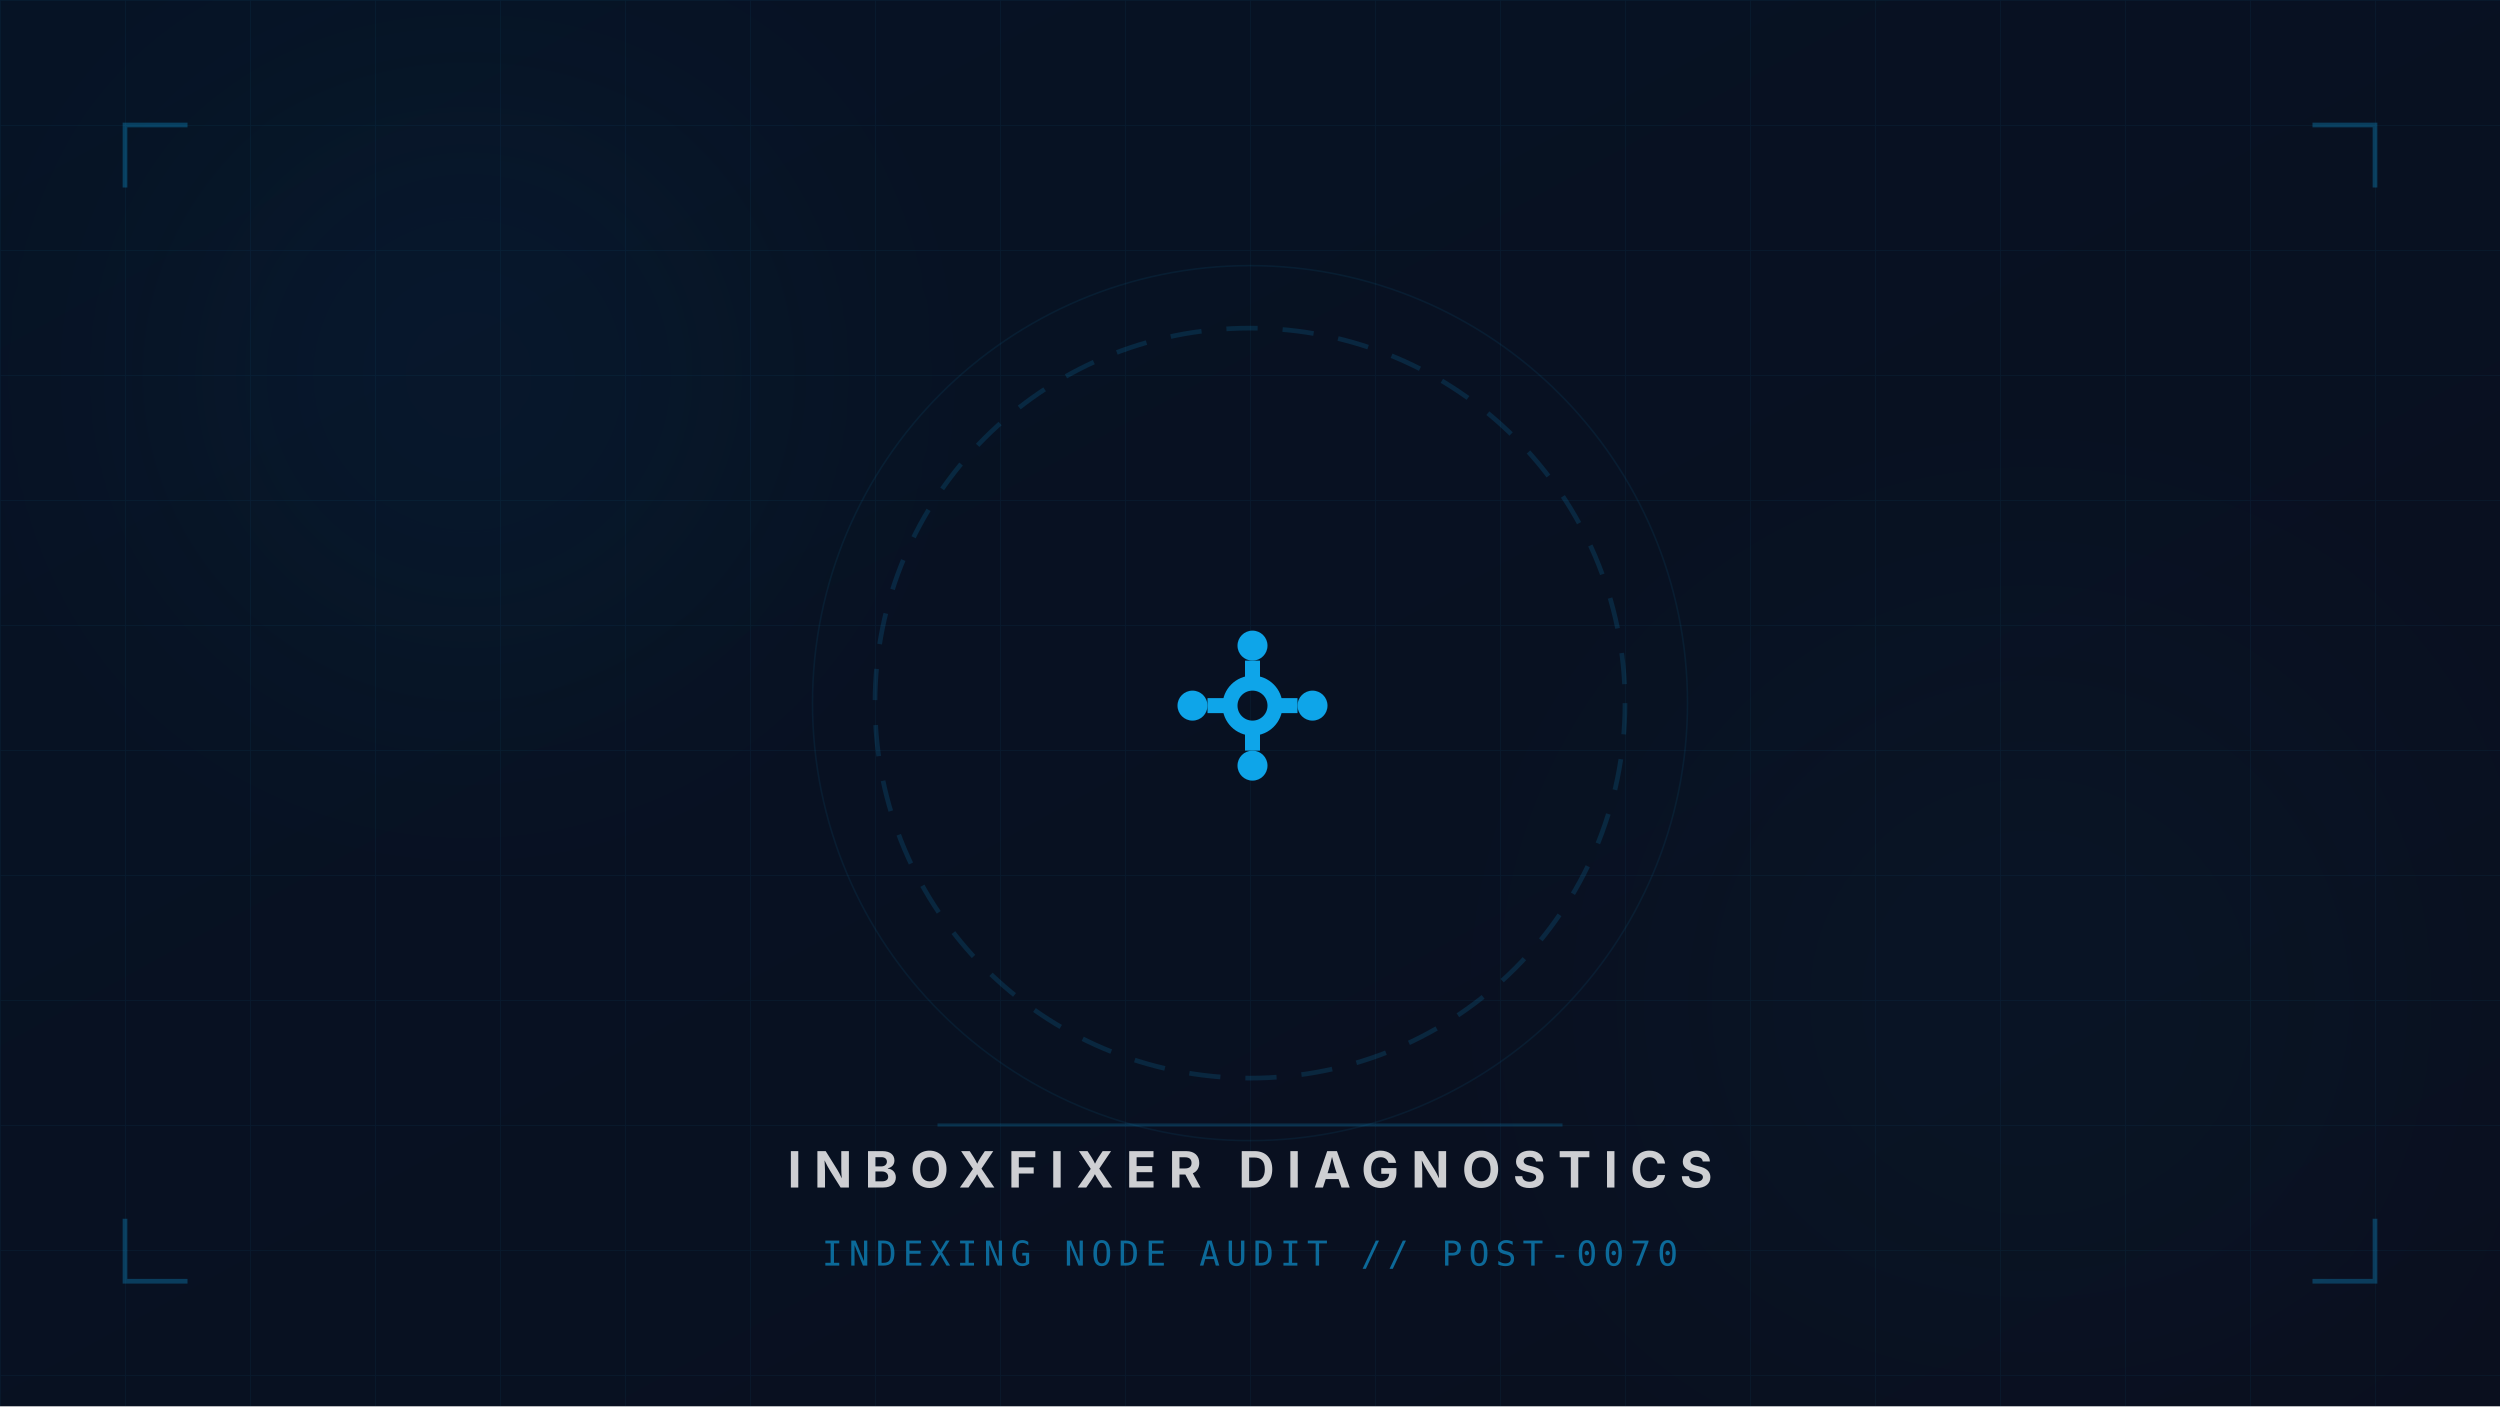
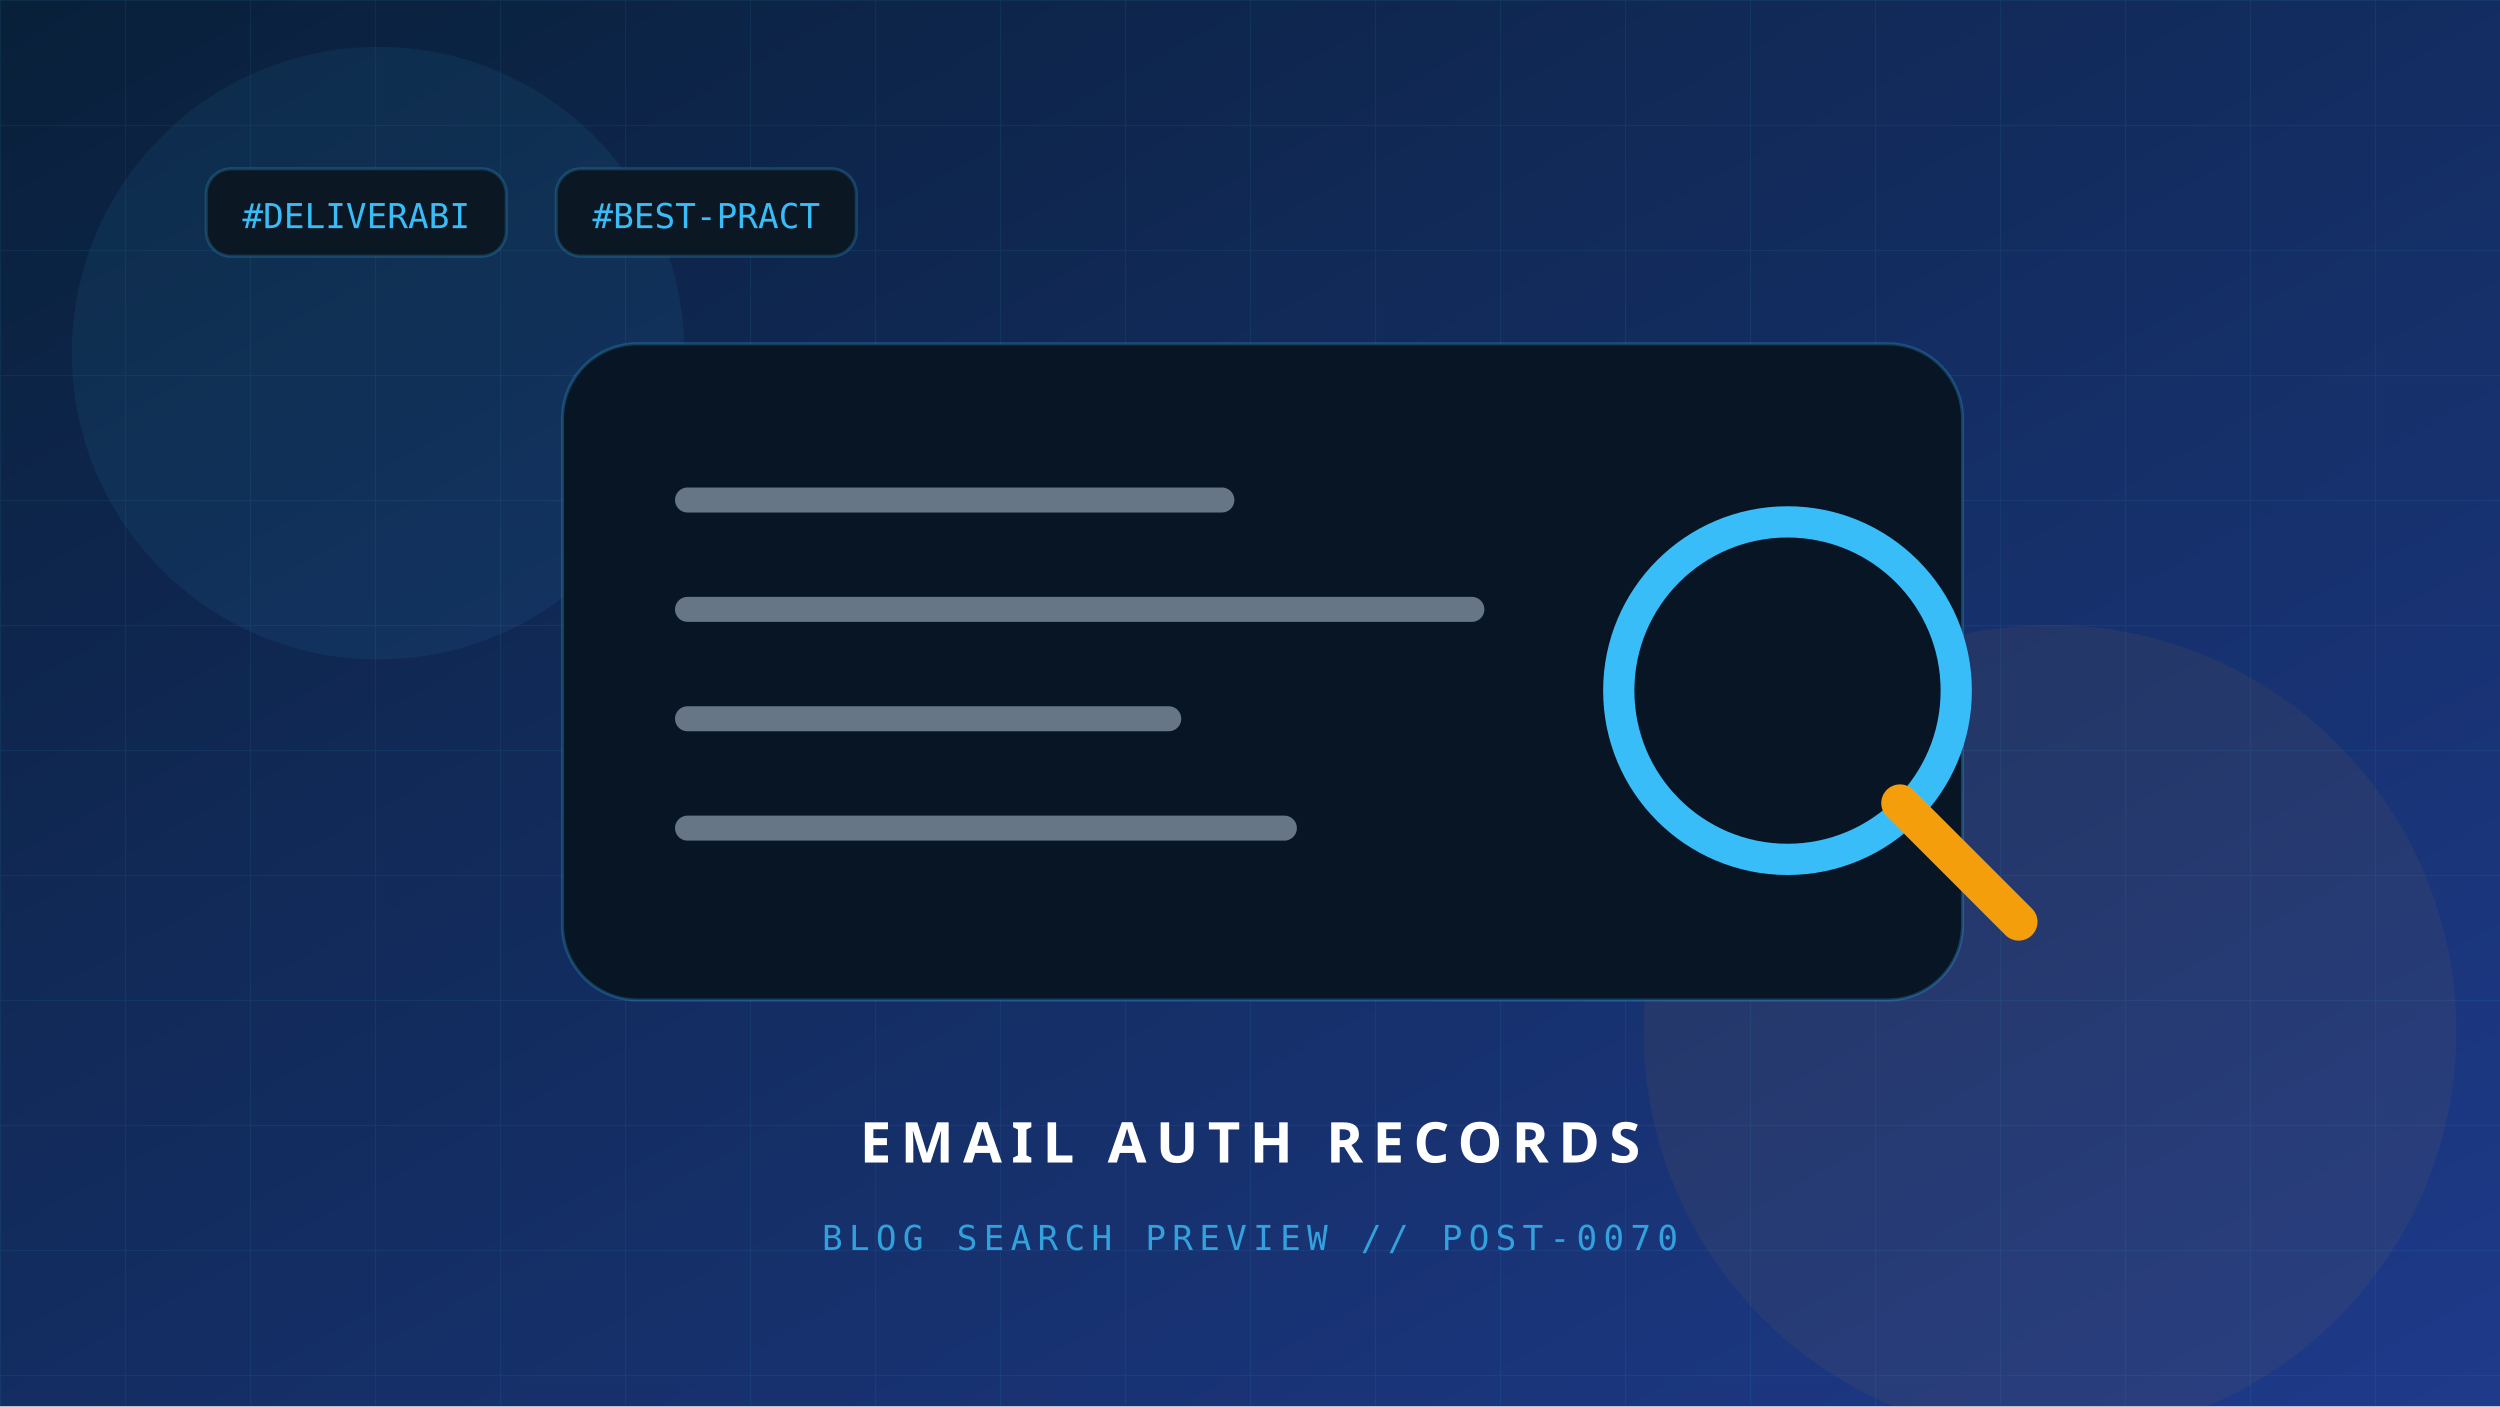
<svg xmlns="http://www.w3.org/2000/svg" viewBox="0 0 800 450" width="100%" height="100%">
  <defs>
    <linearGradient id="grad-70" x1="0%" y1="0%" x2="100%" y2="100%">
-       <stop offset="0%" stop-color="#061325" />
-       <stop offset="100%" stop-color="#0a0f1e" />
+       <stop offset="0%" stop-color="#09203a" />
+       <stop offset="100%" stop-color="#1e3a8a" />
    </linearGradient>
    <pattern id="grid-70" width="40" height="40" patternUnits="userSpaceOnUse">
-       <path d="M 40 0 L 0 0 0 40" fill="none" stroke="#0ea5e9" stroke-width="0.5" opacity="0.07" />
+       <path d="M40 0L0 0 0 40" fill="none" stroke="#38bdf8" stroke-width="0.7" opacity="0.08" />
    </pattern>
  </defs>
  <rect width="800" height="450" fill="url(#grad-70)" />
  <rect width="800" height="450" fill="url(#grid-70)" />
-   <circle cx="150" cy="120" r="100" fill="#0ea5e9" opacity="0.04" filter="blur(40px)" />
-   <circle cx="650" cy="320" r="120" fill="#0ea5e9" opacity="0.03" filter="blur(50px)" />
-   <circle cx="400" cy="225" r="120" fill="none" stroke="#0ea5e9" stroke-width="1.5" stroke-dasharray="10, 8" opacity="0.15" />
-   <circle cx="400" cy="225" r="140" fill="none" stroke="#0ea5e9" stroke-width="0.5" opacity="0.08" />
-   <path d="M 40 60 L 40 40 L 60 40" fill="none" stroke="#0ea5e9" stroke-width="1.5" opacity="0.3" />
-   <path d="M 760 60 L 760 40 L 740 40" fill="none" stroke="#0ea5e9" stroke-width="1.5" opacity="0.3" />
-   <path d="M 40 390 L 40 410 L 60 410" fill="none" stroke="#0ea5e9" stroke-width="1.5" opacity="0.3" />
-   <path d="M 760 390 L 760 410 L 740 410" fill="none" stroke="#0ea5e9" stroke-width="1.5" opacity="0.3" />
-   <g transform="translate(372, 197) scale(2.4)">
-     <circle cx="12" cy="12" r="3" fill="none" stroke="#0ea5e9" stroke-width="2" />
-     <circle cx="12" cy="4" r="2" fill="#0ea5e9" />
-     <circle cx="4" cy="12" r="2" fill="#0ea5e9" />
-     <circle cx="20" cy="12" r="2" fill="#0ea5e9" />
-     <circle cx="12" cy="20" r="2" fill="#0ea5e9" />
-     <line x1="12" y1="6" x2="12" y2="9" stroke="#0ea5e9" stroke-width="2" />
-     <line x1="12" y1="15" x2="12" y2="18" stroke="#0ea5e9" stroke-width="2" />
-     <line x1="6" y1="12" x2="9" y2="12" stroke="#0ea5e9" stroke-width="2" />
-     <line x1="15" y1="12" x2="18" y2="12" stroke="#0ea5e9" stroke-width="2" />
-   </g>
-   <text x="400" y="380" font-family="'Syne', 'Inter', sans-serif" font-size="16" font-weight="bold" fill="#ffffff" opacity="0.8" text-anchor="middle" letter-spacing="4">
-     INBOXFIXER DIAGNOSTICS
-   </text>
-   <text x="400" y="405" font-family="'IBM Plex Mono', monospace" font-size="11" fill="#0ea5e9" opacity="0.6" text-anchor="middle" letter-spacing="2">
-     INDEXING NODE AUDIT // POST-0070
-   </text>
-   <line x1="300" y1="360" x2="500" y2="360" stroke="#0ea5e9" stroke-width="1" opacity="0.2" />
+   <circle cx="121" cy="113" r="98" fill="#38bdf8" opacity="0.07" />
+   <circle cx="656" cy="330" r="130" fill="#f59e0b" opacity="0.06" />
+   <rect x="180" y="110" width="448" height="210" rx="24" fill="#081524" stroke="#38bdf8" stroke-opacity="0.25" />
+   <path d="M220 160h171M220 195h251M220 230h154M220 265h191" stroke="#dbeafe" stroke-width="8" stroke-linecap="round" opacity="0.45" />
+   <circle cx="572" cy="221" r="54" fill="none" stroke="#38bdf8" stroke-width="10" />
+   <path d="M608 257l38 38" stroke="#f59e0b" stroke-width="12" stroke-linecap="round" />
+   <rect x="66" y="54" width="96" height="28" rx="8" fill="#0c1724" stroke="#38bdf8" stroke-opacity="0.22" />
+   <text x="114" y="73" font-family="'IBM Plex Mono', monospace" font-size="11" fill="#38bdf8" text-anchor="middle">#DELIVERABI</text>
+   <rect x="178" y="54" width="96" height="28" rx="8" fill="#0c1724" stroke="#38bdf8" stroke-opacity="0.22" />
+   <text x="226" y="73" font-family="'IBM Plex Mono', monospace" font-size="11" fill="#38bdf8" text-anchor="middle">#BEST-PRACT</text>
+   <text x="400" y="372" font-family="'Syne', sans-serif" font-size="18" font-weight="700" fill="#ffffff" text-anchor="middle" letter-spacing="3">EMAIL AUTH RECORDS</text>
+   <text x="400" y="400" font-family="'IBM Plex Mono', monospace" font-size="11" fill="#38bdf8" opacity="0.8" text-anchor="middle" letter-spacing="2">BLOG SEARCH PREVIEW // POST-0070</text>
</svg>
